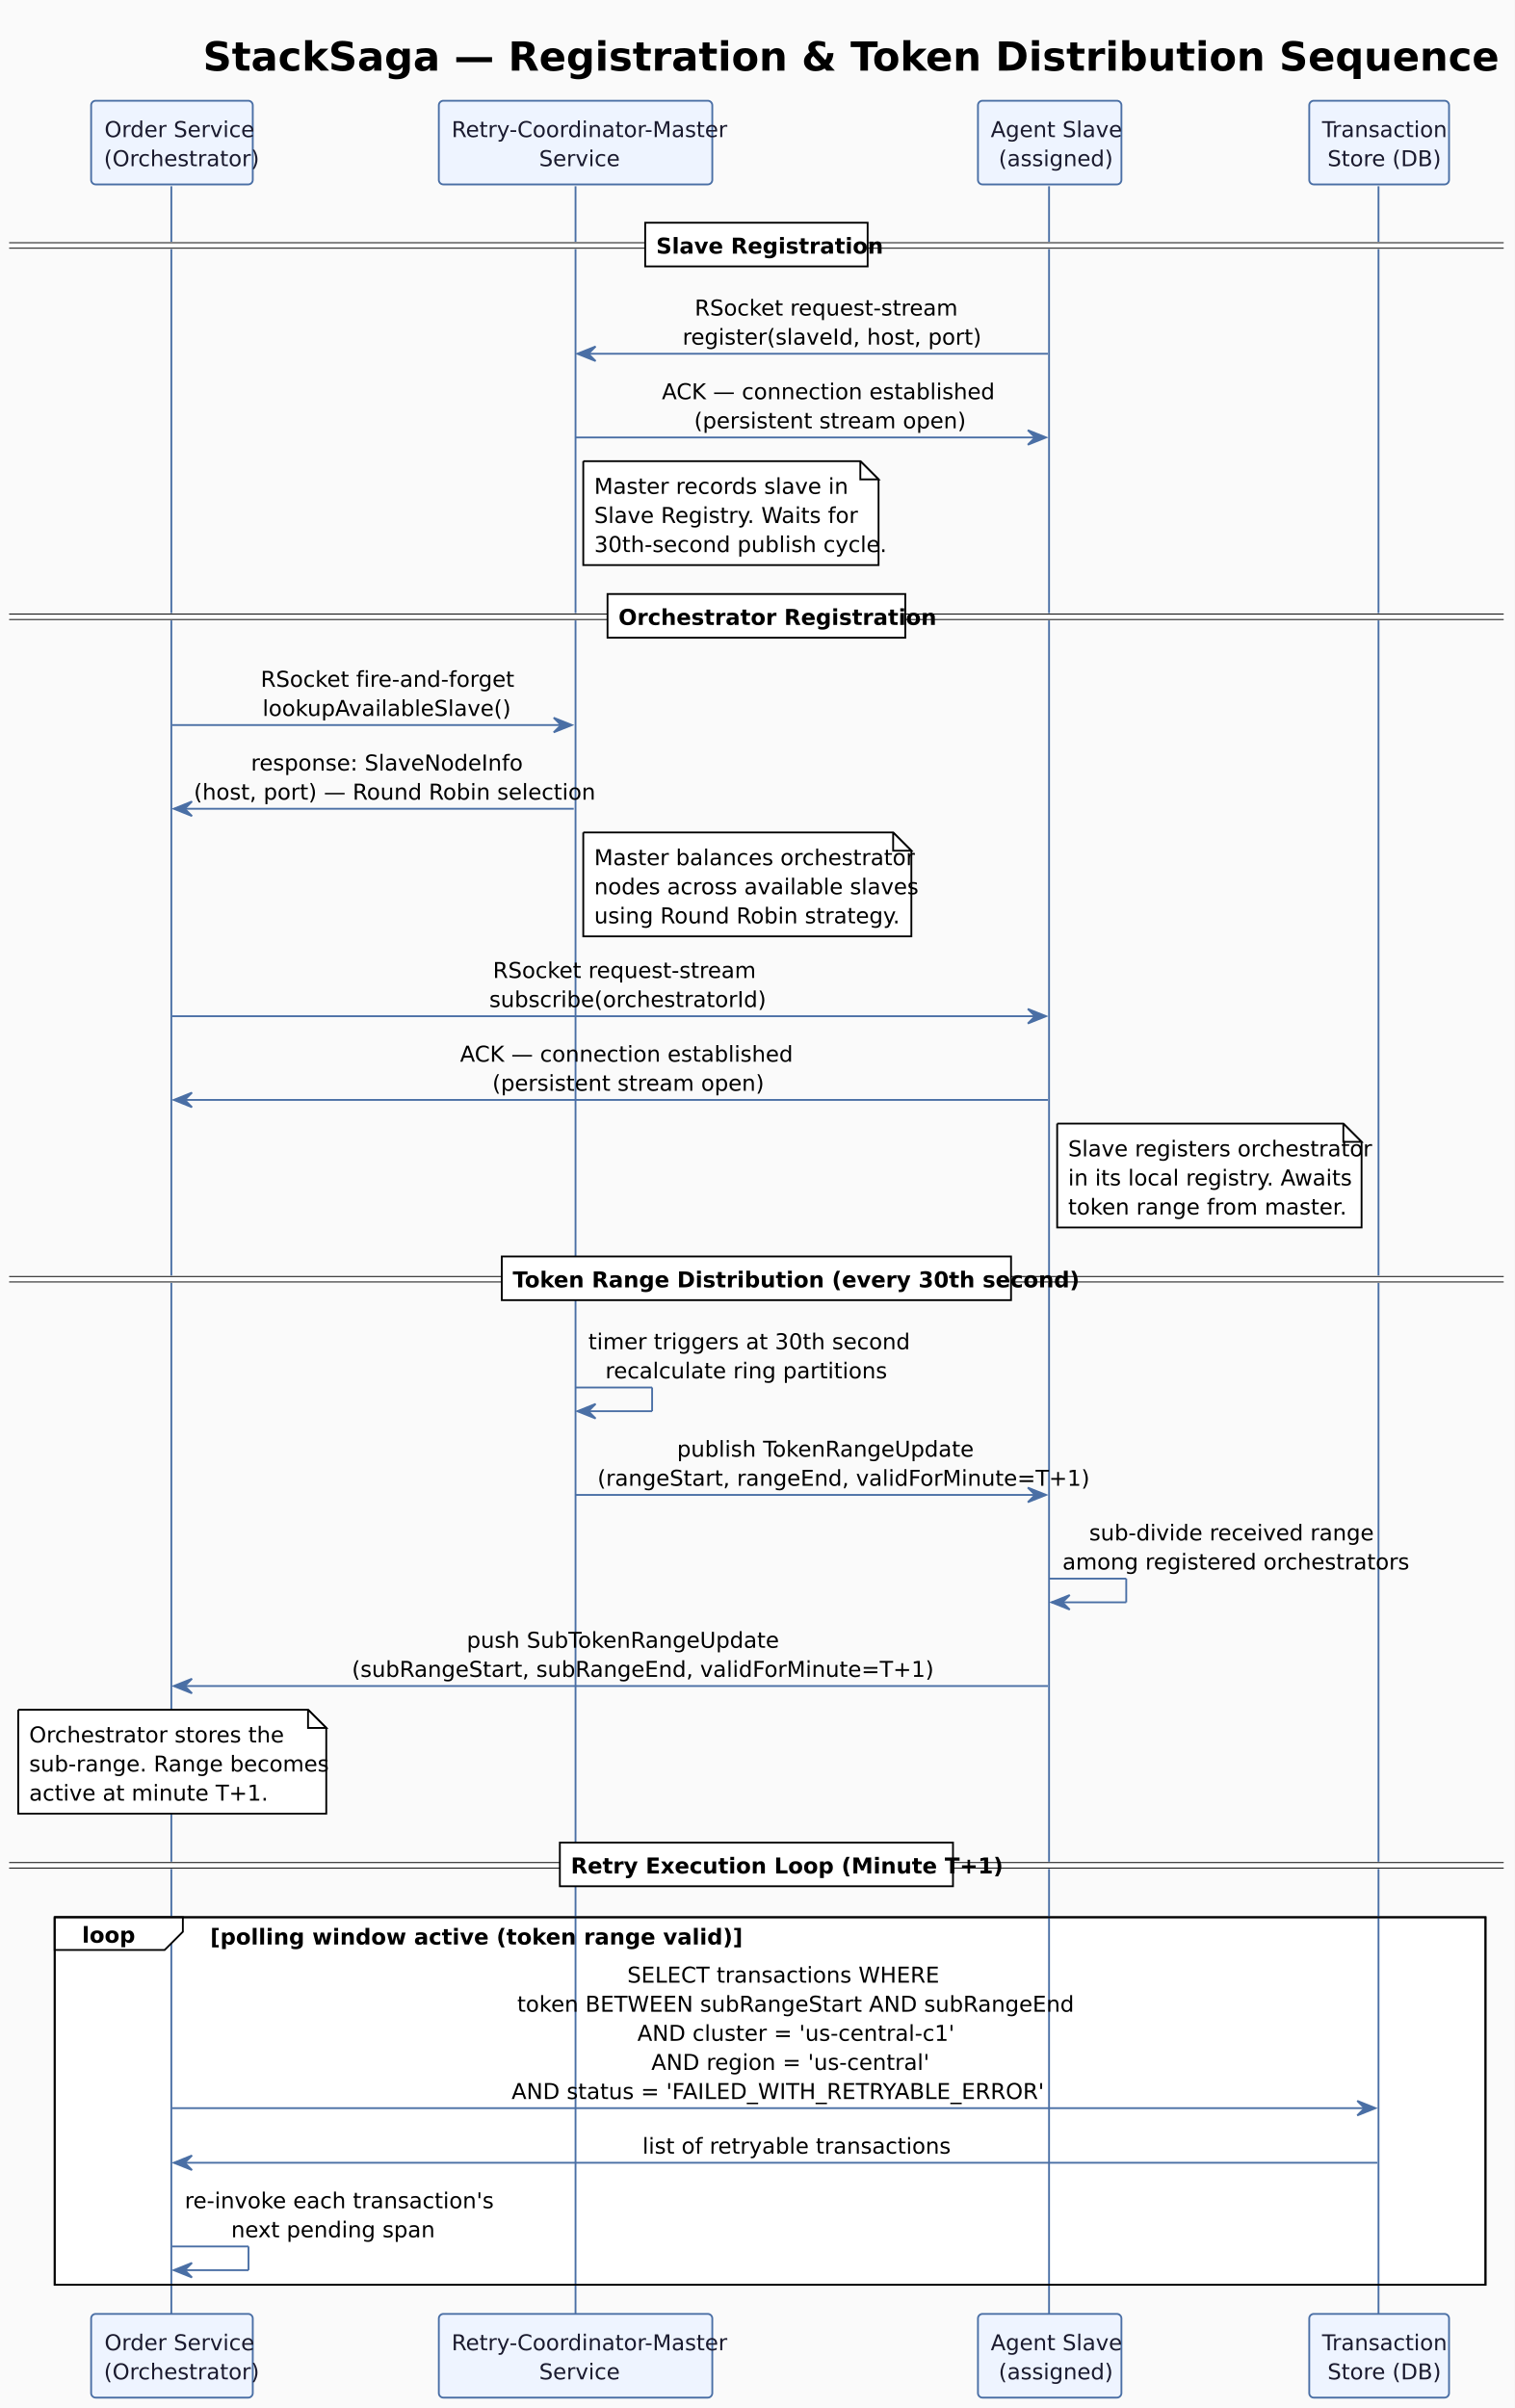
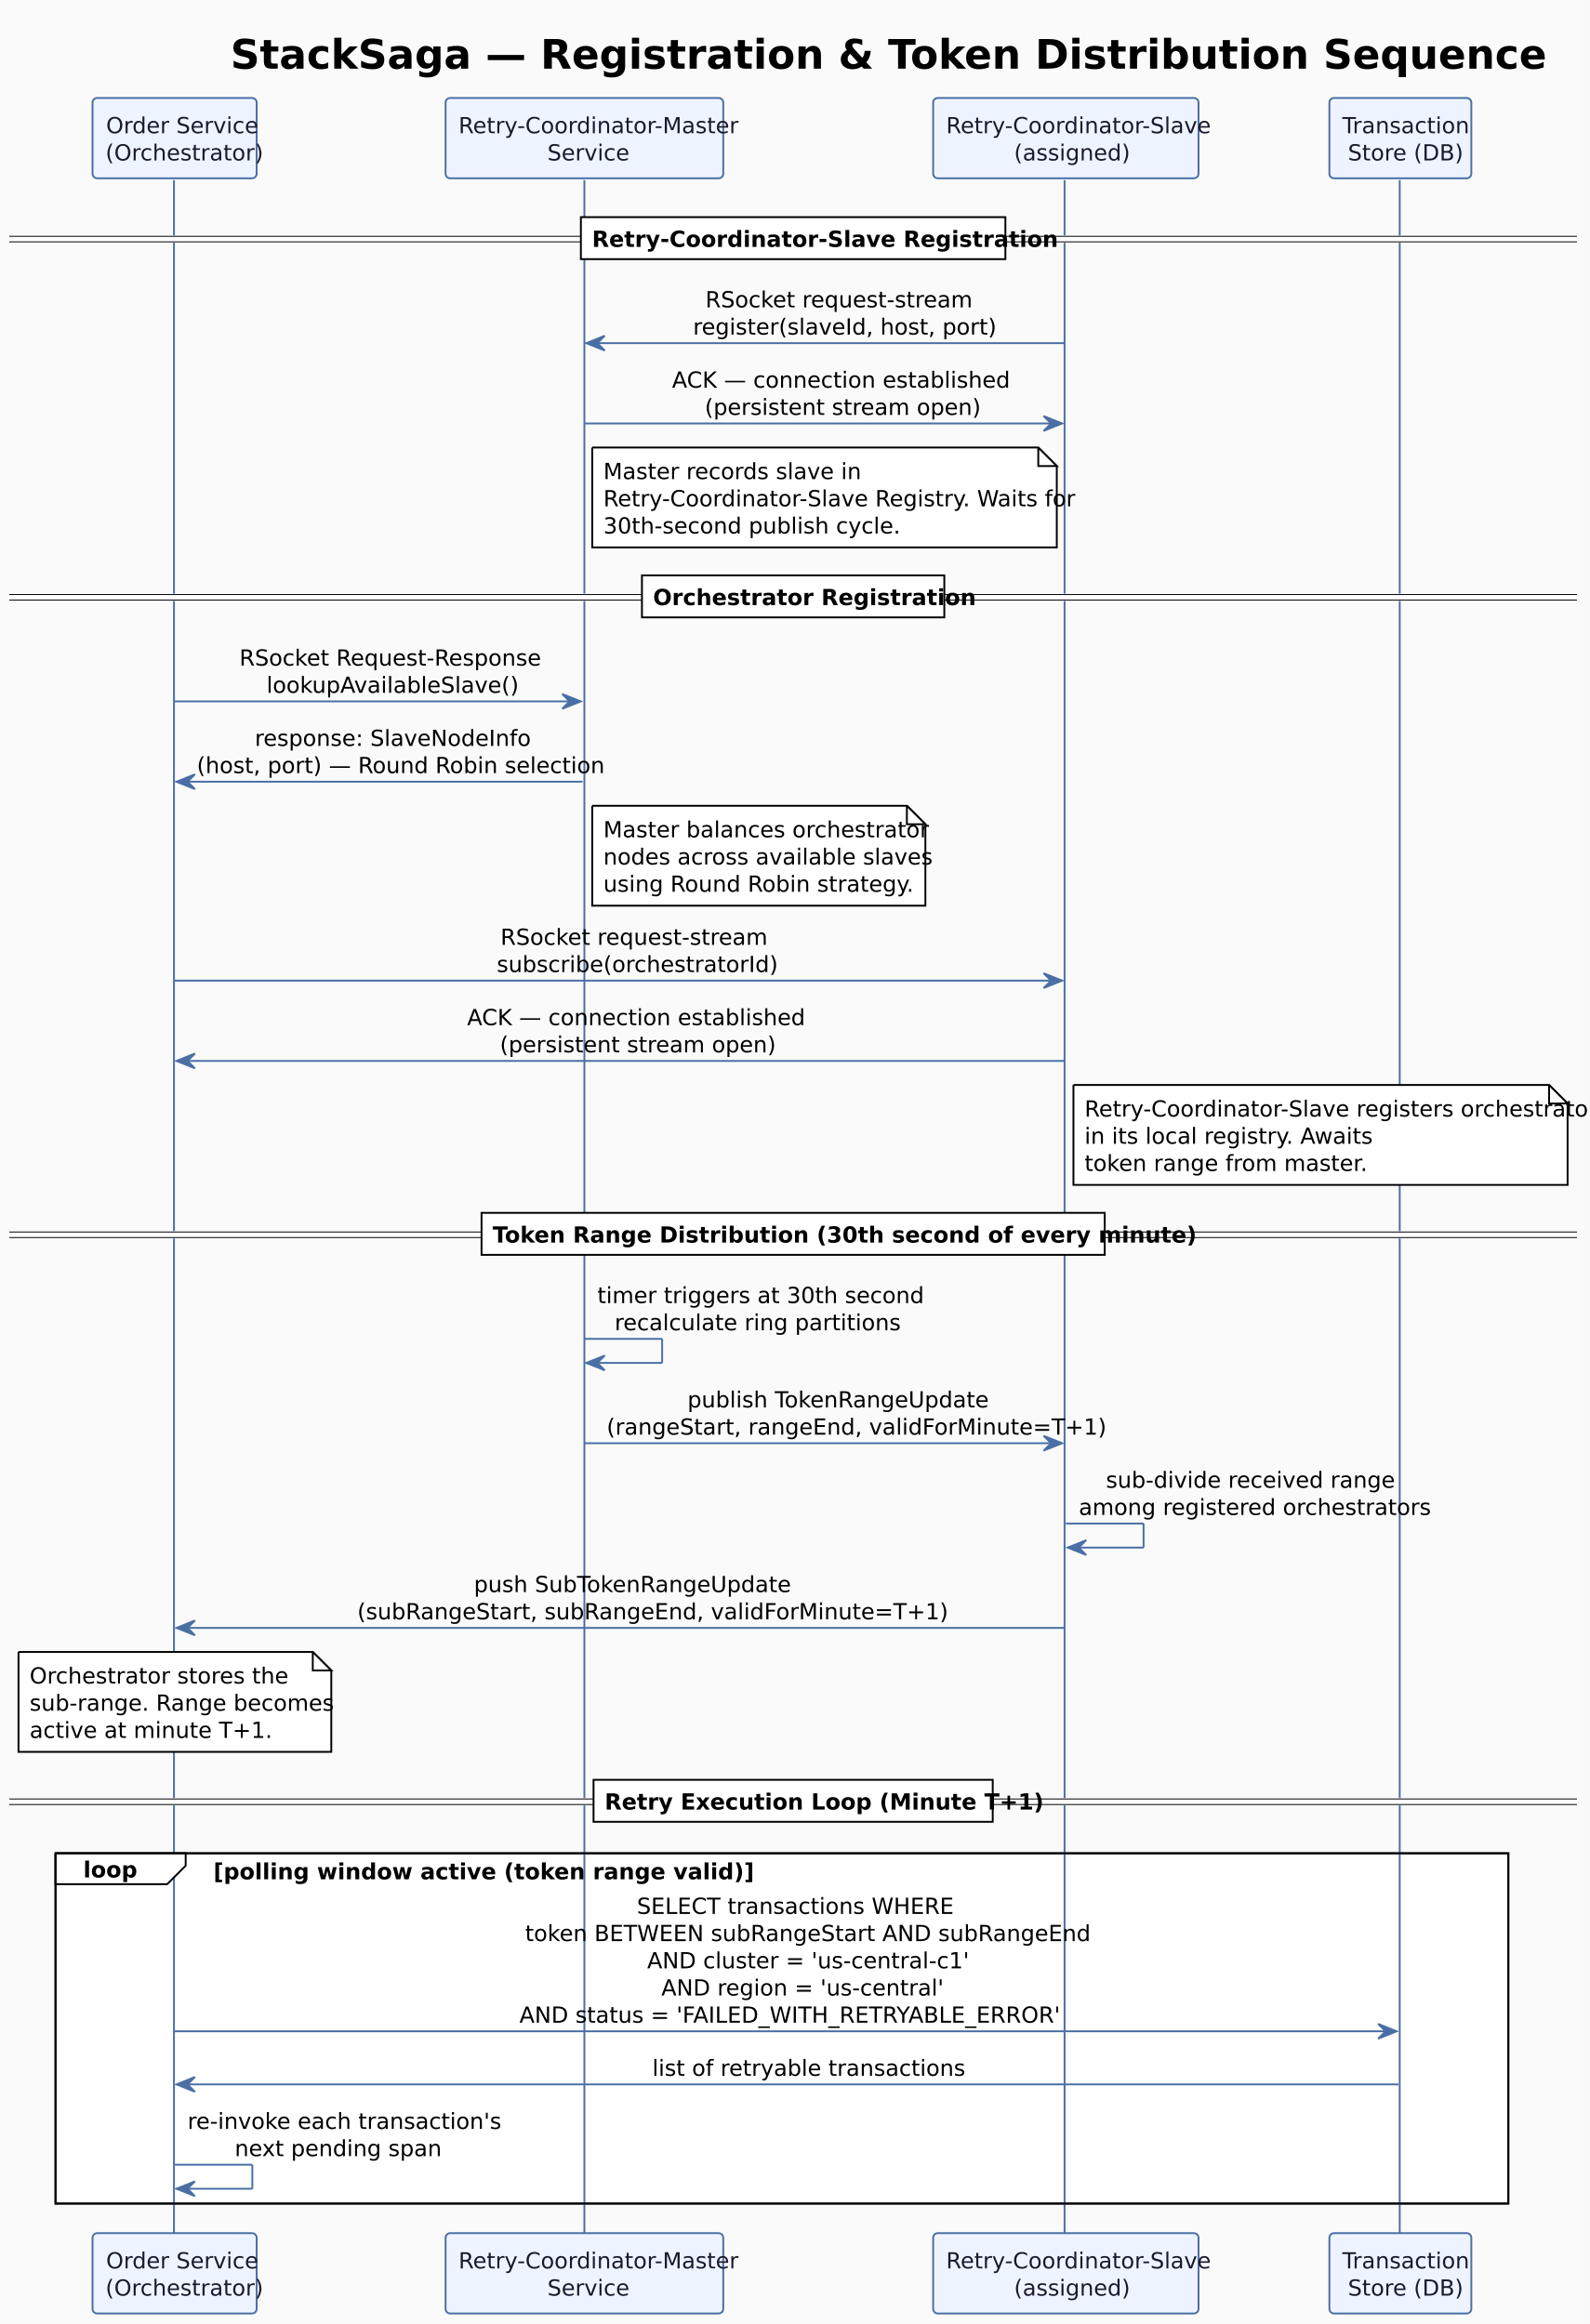
- <svg xmlns="http://www.w3.org/2000/svg" contentStyleType="text/css" data-diagram-type="SEQUENCE" height="1321px" preserveAspectRatio="none" style="width:831px;height:1321px;background:#FAFAFA;" version="1.1" viewBox="0 0 831 1321" width="831px" zoomAndPan="magnify">
+ <svg xmlns="http://www.w3.org/2000/svg" contentStyleType="text/css" data-diagram-type="SEQUENCE" height="1256px" preserveAspectRatio="none" style="width:859px;height:1256px;background:#FAFAFA;" version="1.1" viewBox="0 0 859 1256" width="859px" zoomAndPan="magnify">
  <defs />
  <g>
-     <rect fill="#FAFAFA" height="1321" style="stroke:none;stroke-width:1;" width="831" x="0" y="0" />
-     <text fill="#000000" font-family="DejaVu Sans" font-size="22" font-weight="bold" lengthAdjust="spacing" textLength="606.343" x="111.321" y="38.74">StackSaga — Registration &amp; Token Distribution Sequence</text>
-     <rect fill="#FFFFFF" height="201.609" style="stroke:#000000;stroke-width:1;" width="784.985" x="30" y="1051.777" />
+     <rect fill="#FAFAFA" height="1256" style="stroke:none;stroke-width:1;" width="859" x="0" y="0" />
+     <text fill="#000000" font-family="DejaVu Sans" font-size="22" font-weight="bold" lengthAdjust="spacing" textLength="607.03" x="124.529" y="37.118">StackSaga — Registration &amp; Token Distribution Sequence</text>
+     <rect fill="#FFFFFF" height="189.31" style="stroke:#000000;stroke-width:1;" width="784.985" x="30" y="1001.597" />
    <g>
-       <rect fill="#000000" fill-opacity="0" height="1168.203" width="8" x="90.339" y="102.184" />
-       <line style="stroke:#4A6FA5;stroke-width:1;" x1="94" x2="94" y1="102.184" y2="1270.387" />
+       <rect fill="#000000" fill-opacity="0" height="1110.553" width="8" x="90.339" y="97.355" />
+       <line style="stroke:#4A6FA5;stroke-width:1;" x1="94" x2="94" y1="97.355" y2="1207.907" />
    </g>
    <g>
-       <rect fill="#000000" fill-opacity="0" height="1168.203" width="8" x="311.771" y="102.184" />
-       <line style="stroke:#4A6FA5;stroke-width:1;" x1="315.752" x2="315.752" y1="102.184" y2="1270.387" />
+       <rect fill="#000000" fill-opacity="0" height="1110.553" width="8" x="311.771" y="97.355" />
+       <line style="stroke:#4A6FA5;stroke-width:1;" x1="315.752" x2="315.752" y1="97.355" y2="1207.907" />
    </g>
    <g>
-       <rect fill="#000000" fill-opacity="0" height="1168.203" width="8" x="571.892" y="102.184" />
-       <line style="stroke:#4A6FA5;stroke-width:1;" x1="575.536" x2="575.536" y1="102.184" y2="1270.387" />
+       <rect fill="#000000" fill-opacity="0" height="1110.553" width="8" x="571.892" y="97.355" />
+       <line style="stroke:#4A6FA5;stroke-width:1;" x1="575.201" x2="575.201" y1="97.355" y2="1207.907" />
    </g>
    <g>
-       <rect fill="#000000" fill-opacity="0" height="1168.203" width="8" x="752.638" y="102.184" />
-       <line style="stroke:#4A6FA5;stroke-width:1;" x1="756.29" x2="756.29" y1="102.184" y2="1270.387" />
+       <rect fill="#000000" fill-opacity="0" height="1110.553" width="8" x="752.638" y="97.355" />
+       <line style="stroke:#4A6FA5;stroke-width:1;" x1="756.29" x2="756.29" y1="97.355" y2="1207.907" />
    </g>
    <g class="participant participant-head" data-participant="orc">
-       <rect fill="#EEF4FF" height="45.922" rx="2.5" ry="2.5" style="stroke:#4A6FA5;stroke-width:1;" width="88.678" x="50" y="55.262" />
-       <text fill="#1A1A2E" font-family="DejaVu Sans" font-size="12" lengthAdjust="spacing" textLength="74.022" x="57.328" y="75.211">Order Service</text>
-       <text fill="#1A1A2E" font-family="DejaVu Sans" font-size="12" lengthAdjust="spacing" textLength="74.678" x="57" y="91.172">(Orchestrator)</text>
+       <rect fill="#EEF4FF" height="43.402" rx="2.5" ry="2.5" style="stroke:#4A6FA5;stroke-width:1;" width="88.678" x="50" y="52.952" />
+       <text fill="#1A1A2E" font-family="DejaVu Sans" font-size="12" lengthAdjust="spacing" textLength="74.022" x="57.328" y="72.017">Order Service</text>
+       <text fill="#1A1A2E" font-family="DejaVu Sans" font-size="12" lengthAdjust="spacing" textLength="74.678" x="57" y="86.718">(Orchestrator)</text>
    </g>
    <g class="participant participant-tail" data-participant="orc">
-       <rect fill="#EEF4FF" height="45.922" rx="2.5" ry="2.5" style="stroke:#4A6FA5;stroke-width:1;" width="88.678" x="50" y="1269.387" />
-       <text fill="#1A1A2E" font-family="DejaVu Sans" font-size="12" lengthAdjust="spacing" textLength="74.022" x="57.328" y="1289.336">Order Service</text>
-       <text fill="#1A1A2E" font-family="DejaVu Sans" font-size="12" lengthAdjust="spacing" textLength="74.678" x="57" y="1305.297">(Orchestrator)</text>
+       <rect fill="#EEF4FF" height="43.402" rx="2.5" ry="2.5" style="stroke:#4A6FA5;stroke-width:1;" width="88.678" x="50" y="1206.907" />
+       <text fill="#1A1A2E" font-family="DejaVu Sans" font-size="12" lengthAdjust="spacing" textLength="74.022" x="57.328" y="1225.972">Order Service</text>
+       <text fill="#1A1A2E" font-family="DejaVu Sans" font-size="12" lengthAdjust="spacing" textLength="74.678" x="57" y="1240.673">(Orchestrator)</text>
    </g>
    <g class="participant participant-head" data-participant="master">
-       <rect fill="#EEF4FF" height="45.922" rx="2.5" ry="2.5" style="stroke:#4A6FA5;stroke-width:1;" width="150.037" x="240.752" y="55.262" />
-       <text fill="#1A1A2E" font-family="DejaVu Sans" font-size="12" lengthAdjust="spacing" textLength="136.037" x="247.752" y="75.211">Retry-Coordinator-Master</text>
-       <text fill="#1A1A2E" font-family="DejaVu Sans" font-size="12" lengthAdjust="spacing" textLength="40.014" x="295.764" y="91.172">Service</text>
+       <rect fill="#EEF4FF" height="43.402" rx="2.5" ry="2.5" style="stroke:#4A6FA5;stroke-width:1;" width="150.037" x="240.752" y="52.952" />
+       <text fill="#1A1A2E" font-family="DejaVu Sans" font-size="12" lengthAdjust="spacing" textLength="136.037" x="247.752" y="72.017">Retry-Coordinator-Master</text>
+       <text fill="#1A1A2E" font-family="DejaVu Sans" font-size="12" lengthAdjust="spacing" textLength="40.014" x="295.764" y="86.718">Service</text>
    </g>
    <g class="participant participant-tail" data-participant="master">
-       <rect fill="#EEF4FF" height="45.922" rx="2.5" ry="2.5" style="stroke:#4A6FA5;stroke-width:1;" width="150.037" x="240.752" y="1269.387" />
-       <text fill="#1A1A2E" font-family="DejaVu Sans" font-size="12" lengthAdjust="spacing" textLength="136.037" x="247.752" y="1289.336">Retry-Coordinator-Master</text>
-       <text fill="#1A1A2E" font-family="DejaVu Sans" font-size="12" lengthAdjust="spacing" textLength="40.014" x="295.764" y="1305.297">Service</text>
+       <rect fill="#EEF4FF" height="43.402" rx="2.5" ry="2.5" style="stroke:#4A6FA5;stroke-width:1;" width="150.037" x="240.752" y="1206.907" />
+       <text fill="#1A1A2E" font-family="DejaVu Sans" font-size="12" lengthAdjust="spacing" textLength="136.037" x="247.752" y="1225.972">Retry-Coordinator-Master</text>
+       <text fill="#1A1A2E" font-family="DejaVu Sans" font-size="12" lengthAdjust="spacing" textLength="40.014" x="295.764" y="1240.673">Service</text>
    </g>
    <g class="participant participant-head" data-participant="slave">
-       <rect fill="#EEF4FF" height="45.922" rx="2.5" ry="2.5" style="stroke:#4A6FA5;stroke-width:1;" width="78.711" x="536.536" y="55.262" />
-       <text fill="#1A1A2E" font-family="DejaVu Sans" font-size="12" lengthAdjust="spacing" textLength="64.711" x="543.536" y="75.211">Agent Slave</text>
-       <text fill="#1A1A2E" font-family="DejaVu Sans" font-size="12" lengthAdjust="spacing" textLength="56.027" x="547.878" y="91.172">(assigned)</text>
+       <rect fill="#EEF4FF" height="43.402" rx="2.5" ry="2.5" style="stroke:#4A6FA5;stroke-width:1;" width="143.381" x="504.201" y="52.952" />
+       <text fill="#1A1A2E" font-family="DejaVu Sans" font-size="12" lengthAdjust="spacing" textLength="129.381" x="511.201" y="72.017">Retry-Coordinator-Slave</text>
+       <text fill="#1A1A2E" font-family="DejaVu Sans" font-size="12" lengthAdjust="spacing" textLength="56.027" x="547.878" y="86.718">(assigned)</text>
    </g>
    <g class="participant participant-tail" data-participant="slave">
-       <rect fill="#EEF4FF" height="45.922" rx="2.5" ry="2.5" style="stroke:#4A6FA5;stroke-width:1;" width="78.711" x="536.536" y="1269.387" />
-       <text fill="#1A1A2E" font-family="DejaVu Sans" font-size="12" lengthAdjust="spacing" textLength="64.711" x="543.536" y="1289.336">Agent Slave</text>
-       <text fill="#1A1A2E" font-family="DejaVu Sans" font-size="12" lengthAdjust="spacing" textLength="56.027" x="547.878" y="1305.297">(assigned)</text>
+       <rect fill="#EEF4FF" height="43.402" rx="2.5" ry="2.5" style="stroke:#4A6FA5;stroke-width:1;" width="143.381" x="504.201" y="1206.907" />
+       <text fill="#1A1A2E" font-family="DejaVu Sans" font-size="12" lengthAdjust="spacing" textLength="129.381" x="511.201" y="1225.972">Retry-Coordinator-Slave</text>
+       <text fill="#1A1A2E" font-family="DejaVu Sans" font-size="12" lengthAdjust="spacing" textLength="56.027" x="547.878" y="1240.673">(assigned)</text>
    </g>
    <g class="participant participant-head" data-participant="db">
-       <rect fill="#EEF4FF" height="45.922" rx="2.5" ry="2.5" style="stroke:#4A6FA5;stroke-width:1;" width="76.695" x="718.29" y="55.262" />
-       <text fill="#1A1A2E" font-family="DejaVu Sans" font-size="12" lengthAdjust="spacing" textLength="62.695" x="725.29" y="75.211">Transaction</text>
-       <text fill="#1A1A2E" font-family="DejaVu Sans" font-size="12" lengthAdjust="spacing" textLength="56.678" x="728.299" y="91.172">Store (DB)</text>
+       <rect fill="#EEF4FF" height="43.402" rx="2.5" ry="2.5" style="stroke:#4A6FA5;stroke-width:1;" width="76.695" x="718.29" y="52.952" />
+       <text fill="#1A1A2E" font-family="DejaVu Sans" font-size="12" lengthAdjust="spacing" textLength="62.695" x="725.29" y="72.017">Transaction</text>
+       <text fill="#1A1A2E" font-family="DejaVu Sans" font-size="12" lengthAdjust="spacing" textLength="56.678" x="728.299" y="86.718">Store (DB)</text>
    </g>
    <g class="participant participant-tail" data-participant="db">
-       <rect fill="#EEF4FF" height="45.922" rx="2.5" ry="2.5" style="stroke:#4A6FA5;stroke-width:1;" width="76.695" x="718.29" y="1269.387" />
-       <text fill="#1A1A2E" font-family="DejaVu Sans" font-size="12" lengthAdjust="spacing" textLength="62.695" x="725.29" y="1289.336">Transaction</text>
-       <text fill="#1A1A2E" font-family="DejaVu Sans" font-size="12" lengthAdjust="spacing" textLength="56.678" x="728.299" y="1305.297">Store (DB)</text>
+       <rect fill="#EEF4FF" height="43.402" rx="2.5" ry="2.5" style="stroke:#4A6FA5;stroke-width:1;" width="76.695" x="718.29" y="1206.907" />
+       <text fill="#1A1A2E" font-family="DejaVu Sans" font-size="12" lengthAdjust="spacing" textLength="62.695" x="725.29" y="1225.972">Transaction</text>
+       <text fill="#1A1A2E" font-family="DejaVu Sans" font-size="12" lengthAdjust="spacing" textLength="56.678" x="728.299" y="1240.673">Store (DB)</text>
    </g>
-     <rect fill="#FFFFFF" height="3" style="stroke:#FFFFFF;stroke-width:1;" width="819.985" x="5" y="133.164" />
-     <line style="stroke:#000000;stroke-width:0.5;" x1="5" x2="824.985" y1="133.164" y2="133.164" />
-     <line style="stroke:#000000;stroke-width:0.5;" x1="5" x2="824.985" y1="136.164" y2="136.164" />
-     <rect fill="#FFFFFF" height="23.961" style="stroke:#000000;stroke-width:1;" width="122.035" x="353.975" y="122.184" />
-     <text fill="#000000" font-family="DejaVu Sans" font-size="12" font-weight="bold" lengthAdjust="spacing" textLength="104.701" x="359.975" y="139.133">Slave Registration</text>
+     <rect fill="#FFFFFF" height="3" style="stroke:#FFFFFF;stroke-width:1;" width="847.088" x="5" y="127.705" />
+     <line style="stroke:#000000;stroke-width:0.5;" x1="5" x2="852.088" y1="127.705" y2="127.705" />
+     <line style="stroke:#000000;stroke-width:0.5;" x1="5" x2="852.088" y1="130.705" y2="130.705" />
+     <rect fill="#FFFFFF" height="22.701" style="stroke:#000000;stroke-width:1;" width="229.367" x="313.86" y="117.355" />
+     <text fill="#000000" font-family="DejaVu Sans" font-size="12" font-weight="bold" lengthAdjust="spacing" textLength="212.033" x="319.86" y="133.419">Retry-Coordinator-Slave Registration</text>
    <g class="message" data-participant-1="slave" data-participant-2="master">
-       <polygon fill="#4A6FA5" points="326.771,190.066,316.771,194.066,326.771,198.066,322.771,194.066" style="stroke:#4A6FA5;stroke-width:1;" />
-       <line style="stroke:#4A6FA5;stroke-width:1;" x1="320.771" x2="574.892" y1="194.066" y2="194.066" />
-       <text fill="#000000" font-family="DejaVu Sans" font-size="12" lengthAdjust="spacing" textLength="129.381" x="381.141" y="173.094">RSocket request-stream</text>
-       <text fill="#000000" font-family="DejaVu Sans" font-size="12" lengthAdjust="spacing" textLength="142.723" x="374.47" y="189.055">register(slaveId, host, port)</text>
+       <polygon fill="#4A6FA5" points="326.771,181.458,316.771,185.458,326.771,189.458,322.771,185.458" style="stroke:#4A6FA5;stroke-width:1;" />
+       <line style="stroke:#4A6FA5;stroke-width:1;" x1="320.771" x2="574.892" y1="185.458" y2="185.458" />
+       <text fill="#000000" font-family="DejaVu Sans" font-size="12" lengthAdjust="spacing" textLength="129.381" x="381.141" y="166.12">RSocket request-stream</text>
+       <text fill="#000000" font-family="DejaVu Sans" font-size="12" lengthAdjust="spacing" textLength="142.723" x="374.47" y="180.821">register(slaveId, host, port)</text>
    </g>
    <g class="message" data-participant-1="master" data-participant-2="slave">
-       <polygon fill="#4A6FA5" points="563.892,235.988,573.892,239.988,563.892,243.988,567.892,239.988" style="stroke:#4A6FA5;stroke-width:1;" />
-       <line style="stroke:#4A6FA5;stroke-width:1;" x1="315.771" x2="569.892" y1="239.988" y2="239.988" />
-       <text fill="#000000" font-family="DejaVu Sans" font-size="12" lengthAdjust="spacing" textLength="165.428" x="363.117" y="219.016">ACK — connection established</text>
-       <text fill="#000000" font-family="DejaVu Sans" font-size="12" lengthAdjust="spacing" textLength="130.055" x="380.804" y="234.977">(persistent stream open)</text>
+       <polygon fill="#4A6FA5" points="563.892,224.86,573.892,228.86,563.892,232.86,567.892,228.86" style="stroke:#4A6FA5;stroke-width:1;" />
+       <line style="stroke:#4A6FA5;stroke-width:1;" x1="315.771" x2="569.892" y1="228.86" y2="228.86" />
+       <text fill="#000000" font-family="DejaVu Sans" font-size="12" lengthAdjust="spacing" textLength="165.428" x="363.117" y="209.523">ACK — connection established</text>
+       <text fill="#000000" font-family="DejaVu Sans" font-size="12" lengthAdjust="spacing" textLength="130.055" x="380.804" y="224.224">(persistent stream open)</text>
    </g>
-     <path d="M320,252.988 L320,309.988 L482,309.988 L482,262.988 L472,252.988 L320,252.988" fill="#FFFFFF" style="stroke:#000000;stroke-width:1;" />
-     <path d="M472,252.988 L472,262.988 L482,262.988 L472,252.988" fill="#FFFFFF" style="stroke:#000000;stroke-width:1;" />
-     <text fill="#000000" font-family="DejaVu Sans" font-size="12" lengthAdjust="spacing" textLength="124.043" x="326" y="270.938">Master records slave in</text>
-     <text fill="#000000" font-family="DejaVu Sans" font-size="12" lengthAdjust="spacing" textLength="131.367" x="326" y="286.898">Slave Registry. Waits for</text>
-     <text fill="#000000" font-family="DejaVu Sans" font-size="12" lengthAdjust="spacing" textLength="141.416" x="326" y="302.859">30th-second publish cycle.</text>
-     <rect fill="#FFFFFF" height="3" style="stroke:#FFFFFF;stroke-width:1;" width="819.985" x="5" y="336.852" />
-     <line style="stroke:#000000;stroke-width:0.5;" x1="5" x2="824.985" y1="336.852" y2="336.852" />
-     <line style="stroke:#000000;stroke-width:0.5;" x1="5" x2="824.985" y1="339.852" y2="339.852" />
-     <rect fill="#FFFFFF" height="23.961" style="stroke:#000000;stroke-width:1;" width="163.367" x="333.309" y="325.871" />
-     <text fill="#000000" font-family="DejaVu Sans" font-size="12" font-weight="bold" lengthAdjust="spacing" textLength="146.033" x="339.309" y="342.82">Orchestrator Registration</text>
+     <path d="M320,241.86 L320,295.86 L571,295.86 L571,251.86 L561,241.86 L320,241.86" fill="#FFFFFF" style="stroke:#000000;stroke-width:1;" />
+     <path d="M561,241.86 L561,251.86 L571,251.86 L561,241.86" fill="#FFFFFF" style="stroke:#000000;stroke-width:1;" />
+     <text fill="#000000" font-family="DejaVu Sans" font-size="12" lengthAdjust="spacing" textLength="124.043" x="326" y="258.925">Master records slave in</text>
+     <text fill="#000000" font-family="DejaVu Sans" font-size="12" lengthAdjust="spacing" textLength="230.731" x="326" y="273.626">Retry-Coordinator-Slave Registry. Waits for</text>
+     <text fill="#000000" font-family="DejaVu Sans" font-size="12" lengthAdjust="spacing" textLength="141.416" x="326" y="288.327">30th-second publish cycle.</text>
+     <rect fill="#FFFFFF" height="3" style="stroke:#FFFFFF;stroke-width:1;" width="847.088" x="5" y="321.315" />
+     <line style="stroke:#000000;stroke-width:0.5;" x1="5" x2="852.088" y1="321.315" y2="321.315" />
+     <line style="stroke:#000000;stroke-width:0.5;" x1="5" x2="852.088" y1="324.315" y2="324.315" />
+     <rect fill="#FFFFFF" height="22.701" style="stroke:#000000;stroke-width:1;" width="163.367" x="346.86" y="310.964" />
+     <text fill="#000000" font-family="DejaVu Sans" font-size="12" font-weight="bold" lengthAdjust="spacing" textLength="146.033" x="352.86" y="327.028">Orchestrator Registration</text>
    <g class="message" data-participant-1="orc" data-participant-2="master">
-       <polygon fill="#4A6FA5" points="303.771,393.754,313.771,397.754,303.771,401.754,307.771,397.754" style="stroke:#4A6FA5;stroke-width:1;" />
-       <line style="stroke:#4A6FA5;stroke-width:1;" x1="94.339" x2="309.771" y1="397.754" y2="397.754" />
-       <text fill="#000000" font-family="DejaVu Sans" font-size="12" lengthAdjust="spacing" textLength="124.055" x="143.027" y="376.781">RSocket fire-and-forget</text>
-       <text fill="#000000" font-family="DejaVu Sans" font-size="12" lengthAdjust="spacing" textLength="122.068" x="144.02" y="392.742">lookupAvailableSlave()</text>
+       <polygon fill="#4A6FA5" points="303.771,375.067,313.771,379.067,303.771,383.067,307.771,379.067" style="stroke:#4A6FA5;stroke-width:1;" />
+       <line style="stroke:#4A6FA5;stroke-width:1;" x1="94.339" x2="309.771" y1="379.067" y2="379.067" />
+       <text fill="#000000" font-family="DejaVu Sans" font-size="12" lengthAdjust="spacing" textLength="151.412" x="129.349" y="359.729">RSocket Request-Response</text>
+       <text fill="#000000" font-family="DejaVu Sans" font-size="12" lengthAdjust="spacing" textLength="122.068" x="144.02" y="374.431">lookupAvailableSlave()</text>
    </g>
    <g class="message" data-participant-1="master" data-participant-2="orc">
-       <polygon fill="#4A6FA5" points="105.339,439.676,95.339,443.676,105.339,447.676,101.339,443.676" style="stroke:#4A6FA5;stroke-width:1;" />
-       <line style="stroke:#4A6FA5;stroke-width:1;" x1="99.339" x2="314.771" y1="443.676" y2="443.676" />
-       <text fill="#000000" font-family="DejaVu Sans" font-size="12" lengthAdjust="spacing" textLength="134.754" x="137.678" y="422.703">response: SlaveNodeInfo</text>
-       <text fill="#000000" font-family="DejaVu Sans" font-size="12" lengthAdjust="spacing" textLength="197.432" x="106.339" y="438.664">(host, port) — Round Robin selection</text>
+       <polygon fill="#4A6FA5" points="105.339,418.47,95.339,422.47,105.339,426.47,101.339,422.47" style="stroke:#4A6FA5;stroke-width:1;" />
+       <line style="stroke:#4A6FA5;stroke-width:1;" x1="99.339" x2="314.771" y1="422.47" y2="422.47" />
+       <text fill="#000000" font-family="DejaVu Sans" font-size="12" lengthAdjust="spacing" textLength="134.754" x="137.678" y="403.132">response: SlaveNodeInfo</text>
+       <text fill="#000000" font-family="DejaVu Sans" font-size="12" lengthAdjust="spacing" textLength="197.432" x="106.339" y="417.833">(host, port) — Round Robin selection</text>
    </g>
-     <path d="M320,456.676 L320,513.676 L500,513.676 L500,466.676 L490,456.676 L320,456.676" fill="#FFFFFF" style="stroke:#000000;stroke-width:1;" />
-     <path d="M490,456.676 L490,466.676 L500,466.676 L490,456.676" fill="#FFFFFF" style="stroke:#000000;stroke-width:1;" />
-     <text fill="#000000" font-family="DejaVu Sans" font-size="12" lengthAdjust="spacing" textLength="155.402" x="326" y="474.625">Master balances orchestrator</text>
-     <text fill="#000000" font-family="DejaVu Sans" font-size="12" lengthAdjust="spacing" textLength="159.422" x="326" y="490.586">nodes across available slaves</text>
-     <text fill="#000000" font-family="DejaVu Sans" font-size="12" lengthAdjust="spacing" textLength="151.424" x="326" y="506.547">using Round Robin strategy.</text>
+     <path d="M320,435.47 L320,489.47 L500,489.47 L500,445.47 L490,435.47 L320,435.47" fill="#FFFFFF" style="stroke:#000000;stroke-width:1;" />
+     <path d="M490,435.47 L490,445.47 L500,445.47 L490,435.47" fill="#FFFFFF" style="stroke:#000000;stroke-width:1;" />
+     <text fill="#000000" font-family="DejaVu Sans" font-size="12" lengthAdjust="spacing" textLength="155.402" x="326" y="452.534">Master balances orchestrator</text>
+     <text fill="#000000" font-family="DejaVu Sans" font-size="12" lengthAdjust="spacing" textLength="159.422" x="326" y="467.235">nodes across available slaves</text>
+     <text fill="#000000" font-family="DejaVu Sans" font-size="12" lengthAdjust="spacing" textLength="151.424" x="326" y="481.937">using Round Robin strategy.</text>
    <g class="message" data-participant-1="orc" data-participant-2="slave">
-       <polygon fill="#4A6FA5" points="563.892,553.481,573.892,557.481,563.892,561.481,567.892,557.481" style="stroke:#4A6FA5;stroke-width:1;" />
-       <line style="stroke:#4A6FA5;stroke-width:1;" x1="94.339" x2="569.892" y1="557.481" y2="557.481" />
-       <text fill="#000000" font-family="DejaVu Sans" font-size="12" lengthAdjust="spacing" textLength="129.381" x="270.425" y="536.508">RSocket request-stream</text>
-       <text fill="#000000" font-family="DejaVu Sans" font-size="12" lengthAdjust="spacing" textLength="133.383" x="268.424" y="552.469">subscribe(orchestratorId)</text>
+       <polygon fill="#4A6FA5" points="563.892,525.976,573.892,529.976,563.892,533.976,567.892,529.976" style="stroke:#4A6FA5;stroke-width:1;" />
+       <line style="stroke:#4A6FA5;stroke-width:1;" x1="94.339" x2="569.892" y1="529.976" y2="529.976" />
+       <text fill="#000000" font-family="DejaVu Sans" font-size="12" lengthAdjust="spacing" textLength="129.381" x="270.425" y="510.638">RSocket request-stream</text>
+       <text fill="#000000" font-family="DejaVu Sans" font-size="12" lengthAdjust="spacing" textLength="133.383" x="268.424" y="525.339">subscribe(orchestratorId)</text>
    </g>
    <g class="message" data-participant-1="slave" data-participant-2="orc">
-       <polygon fill="#4A6FA5" points="105.339,599.402,95.339,603.402,105.339,607.402,101.339,603.402" style="stroke:#4A6FA5;stroke-width:1;" />
-       <line style="stroke:#4A6FA5;stroke-width:1;" x1="99.339" x2="574.892" y1="603.402" y2="603.402" />
-       <text fill="#000000" font-family="DejaVu Sans" font-size="12" lengthAdjust="spacing" textLength="165.428" x="252.401" y="582.43">ACK — connection established</text>
-       <text fill="#000000" font-family="DejaVu Sans" font-size="12" lengthAdjust="spacing" textLength="130.055" x="270.088" y="598.391">(persistent stream open)</text>
+       <polygon fill="#4A6FA5" points="105.339,569.378,95.339,573.378,105.339,577.378,101.339,573.378" style="stroke:#4A6FA5;stroke-width:1;" />
+       <line style="stroke:#4A6FA5;stroke-width:1;" x1="99.339" x2="574.892" y1="573.378" y2="573.378" />
+       <text fill="#000000" font-family="DejaVu Sans" font-size="12" lengthAdjust="spacing" textLength="165.428" x="252.401" y="554.04">ACK — connection established</text>
+       <text fill="#000000" font-family="DejaVu Sans" font-size="12" lengthAdjust="spacing" textLength="130.055" x="270.088" y="568.741">(persistent stream open)</text>
    </g>
-     <path d="M580,616.402 L580,673.402 L747,673.402 L747,626.402 L737,616.402 L580,616.402" fill="#FFFFFF" style="stroke:#000000;stroke-width:1;" />
-     <path d="M737,616.402 L737,626.402 L747,626.402 L737,616.402" fill="#FFFFFF" style="stroke:#000000;stroke-width:1;" />
-     <text fill="#000000" font-family="DejaVu Sans" font-size="12" lengthAdjust="spacing" textLength="146.725" x="586" y="634.352">Slave registers orchestrator</text>
-     <text fill="#000000" font-family="DejaVu Sans" font-size="12" lengthAdjust="spacing" textLength="137.373" x="586" y="650.312">in its local registry. Awaits</text>
-     <text fill="#000000" font-family="DejaVu Sans" font-size="12" lengthAdjust="spacing" textLength="134.057" x="586" y="666.273">token range from master.</text>
-     <rect fill="#FFFFFF" height="3" style="stroke:#FFFFFF;stroke-width:1;" width="819.985" x="5" y="700.266" />
-     <line style="stroke:#000000;stroke-width:0.5;" x1="5" x2="824.985" y1="700.266" y2="700.266" />
-     <line style="stroke:#000000;stroke-width:0.5;" x1="5" x2="824.985" y1="703.266" y2="703.266" />
-     <rect fill="#FFFFFF" height="23.961" style="stroke:#000000;stroke-width:1;" width="279.383" x="275.301" y="689.285" />
-     <text fill="#000000" font-family="DejaVu Sans" font-size="12" font-weight="bold" lengthAdjust="spacing" textLength="262.049" x="281.301" y="706.234">Token Range Distribution (every 30th second)</text>
+     <path d="M580,586.378 L580,640.378 L847,640.378 L847,596.378 L837,586.378 L580,586.378" fill="#FFFFFF" style="stroke:#000000;stroke-width:1;" />
+     <path d="M837,586.378 L837,596.378 L847,596.378 L837,586.378" fill="#FFFFFF" style="stroke:#000000;stroke-width:1;" />
+     <text fill="#000000" font-family="DejaVu Sans" font-size="12" lengthAdjust="spacing" textLength="246.088" x="586" y="603.442">Retry-Coordinator-Slave registers orchestrator</text>
+     <text fill="#000000" font-family="DejaVu Sans" font-size="12" lengthAdjust="spacing" textLength="137.373" x="586" y="618.144">in its local registry. Awaits</text>
+     <text fill="#000000" font-family="DejaVu Sans" font-size="12" lengthAdjust="spacing" textLength="134.057" x="586" y="632.845">token range from master.</text>
+     <rect fill="#FFFFFF" height="3" style="stroke:#FFFFFF;stroke-width:1;" width="847.088" x="5" y="665.832" />
+     <line style="stroke:#000000;stroke-width:0.5;" x1="5" x2="852.088" y1="665.832" y2="665.832" />
+     <line style="stroke:#000000;stroke-width:0.5;" x1="5" x2="852.088" y1="668.832" y2="668.832" />
+     <rect fill="#FFFFFF" height="22.701" style="stroke:#000000;stroke-width:1;" width="336.711" x="260.188" y="655.481" />
+     <text fill="#000000" font-family="DejaVu Sans" font-size="12" font-weight="bold" lengthAdjust="spacing" textLength="319.377" x="266.188" y="671.546">Token Range Distribution (30th second of every minute)</text>
    <g class="message" data-participant-1="master" data-participant-2="master">
-       <line style="stroke:#4A6FA5;stroke-width:1;" x1="315.771" x2="357.771" y1="761.168" y2="761.168" />
-       <line style="stroke:#4A6FA5;stroke-width:1;" x1="357.771" x2="357.771" y1="761.168" y2="774.168" />
-       <line style="stroke:#4A6FA5;stroke-width:1;" x1="316.771" x2="357.771" y1="774.168" y2="774.168" />
-       <polygon fill="#4A6FA5" points="326.771,770.168,316.771,774.168,326.771,778.168,322.771,774.168" style="stroke:#4A6FA5;stroke-width:1;" />
-       <text fill="#000000" font-family="DejaVu Sans" font-size="12" lengthAdjust="spacing" textLength="152.074" x="322.771" y="740.195">timer triggers at 30th second</text>
-       <text fill="#000000" font-family="DejaVu Sans" font-size="12" lengthAdjust="spacing" textLength="133.4" x="332.107" y="756.156">recalculate ring partitions</text>
+       <line style="stroke:#4A6FA5;stroke-width:1;" x1="315.771" x2="357.771" y1="723.585" y2="723.585" />
+       <line style="stroke:#4A6FA5;stroke-width:1;" x1="357.771" x2="357.771" y1="723.585" y2="736.585" />
+       <line style="stroke:#4A6FA5;stroke-width:1;" x1="316.771" x2="357.771" y1="736.585" y2="736.585" />
+       <polygon fill="#4A6FA5" points="326.771,732.585,316.771,736.585,326.771,740.585,322.771,736.585" style="stroke:#4A6FA5;stroke-width:1;" />
+       <text fill="#000000" font-family="DejaVu Sans" font-size="12" lengthAdjust="spacing" textLength="152.074" x="322.771" y="704.247">timer triggers at 30th second</text>
+       <text fill="#000000" font-family="DejaVu Sans" font-size="12" lengthAdjust="spacing" textLength="133.4" x="332.107" y="718.948">recalculate ring partitions</text>
    </g>
    <g class="message" data-participant-1="master" data-participant-2="slave">
-       <polygon fill="#4A6FA5" points="563.892,816.09,573.892,820.09,563.892,824.09,567.892,820.09" style="stroke:#4A6FA5;stroke-width:1;" />
-       <line style="stroke:#4A6FA5;stroke-width:1;" x1="315.771" x2="569.892" y1="820.09" y2="820.09" />
-       <text fill="#000000" font-family="DejaVu Sans" font-size="12" lengthAdjust="spacing" textLength="148.769" x="371.446" y="799.117">publish TokenRangeUpdate</text>
-       <text fill="#000000" font-family="DejaVu Sans" font-size="12" lengthAdjust="spacing" textLength="236.121" x="327.771" y="815.078">(rangeStart, rangeEnd, validForMinute=T+1)</text>
+       <polygon fill="#4A6FA5" points="563.892,775.987,573.892,779.987,563.892,783.987,567.892,779.987" style="stroke:#4A6FA5;stroke-width:1;" />
+       <line style="stroke:#4A6FA5;stroke-width:1;" x1="315.771" x2="569.892" y1="779.987" y2="779.987" />
+       <text fill="#000000" font-family="DejaVu Sans" font-size="12" lengthAdjust="spacing" textLength="148.769" x="371.446" y="760.649">publish TokenRangeUpdate</text>
+       <text fill="#000000" font-family="DejaVu Sans" font-size="12" lengthAdjust="spacing" textLength="236.121" x="327.771" y="775.351">(rangeStart, rangeEnd, validForMinute=T+1)</text>
    </g>
    <g class="message" data-participant-1="slave" data-participant-2="slave">
-       <line style="stroke:#4A6FA5;stroke-width:1;" x1="575.892" x2="617.892" y1="866.012" y2="866.012" />
-       <line style="stroke:#4A6FA5;stroke-width:1;" x1="617.892" x2="617.892" y1="866.012" y2="879.012" />
-       <line style="stroke:#4A6FA5;stroke-width:1;" x1="576.892" x2="617.892" y1="879.012" y2="879.012" />
-       <polygon fill="#4A6FA5" points="586.892,875.012,576.892,879.012,586.892,883.012,582.892,879.012" style="stroke:#4A6FA5;stroke-width:1;" />
-       <text fill="#000000" font-family="DejaVu Sans" font-size="12" lengthAdjust="spacing" textLength="137.414" x="597.558" y="845.039">sub-divide received range</text>
-       <text fill="#000000" font-family="DejaVu Sans" font-size="12" lengthAdjust="spacing" textLength="166.746" x="582.892" y="861">among registered orchestrators</text>
+       <line style="stroke:#4A6FA5;stroke-width:1;" x1="575.892" x2="617.892" y1="823.39" y2="823.39" />
+       <line style="stroke:#4A6FA5;stroke-width:1;" x1="617.892" x2="617.892" y1="823.39" y2="836.39" />
+       <line style="stroke:#4A6FA5;stroke-width:1;" x1="576.892" x2="617.892" y1="836.39" y2="836.39" />
+       <polygon fill="#4A6FA5" points="586.892,832.39,576.892,836.39,586.892,840.39,582.892,836.39" style="stroke:#4A6FA5;stroke-width:1;" />
+       <text fill="#000000" font-family="DejaVu Sans" font-size="12" lengthAdjust="spacing" textLength="137.414" x="597.558" y="804.052">sub-divide received range</text>
+       <text fill="#000000" font-family="DejaVu Sans" font-size="12" lengthAdjust="spacing" textLength="166.746" x="582.892" y="818.753">among registered orchestrators</text>
    </g>
    <g class="message" data-participant-1="slave" data-participant-2="orc">
-       <polygon fill="#4A6FA5" points="105.339,920.934,95.339,924.934,105.339,928.934,101.339,924.934" style="stroke:#4A6FA5;stroke-width:1;" />
-       <line style="stroke:#4A6FA5;stroke-width:1;" x1="99.339" x2="574.892" y1="924.934" y2="924.934" />
-       <text fill="#000000" font-family="DejaVu Sans" font-size="12" lengthAdjust="spacing" textLength="158.115" x="256.058" y="903.961">push SubTokenRangeUpdate</text>
-       <text fill="#000000" font-family="DejaVu Sans" font-size="12" lengthAdjust="spacing" textLength="284.156" x="193.037" y="919.922">(subRangeStart, subRangeEnd, validForMinute=T+1)</text>
+       <polygon fill="#4A6FA5" points="105.339,875.792,95.339,879.792,105.339,883.792,101.339,879.792" style="stroke:#4A6FA5;stroke-width:1;" />
+       <line style="stroke:#4A6FA5;stroke-width:1;" x1="99.339" x2="574.892" y1="879.792" y2="879.792" />
+       <text fill="#000000" font-family="DejaVu Sans" font-size="12" lengthAdjust="spacing" textLength="158.115" x="256.058" y="860.454">push SubTokenRangeUpdate</text>
+       <text fill="#000000" font-family="DejaVu Sans" font-size="12" lengthAdjust="spacing" textLength="284.156" x="193.037" y="875.155">(subRangeStart, subRangeEnd, validForMinute=T+1)</text>
    </g>
-     <path d="M10,937.934 L10,994.934 L179,994.934 L179,947.934 L169,937.934 L10,937.934" fill="#FFFFFF" style="stroke:#000000;stroke-width:1;" />
-     <path d="M169,937.934 L169,947.934 L179,947.934 L169,937.934" fill="#FFFFFF" style="stroke:#000000;stroke-width:1;" />
-     <text fill="#000000" font-family="DejaVu Sans" font-size="12" lengthAdjust="spacing" textLength="122.713" x="16" y="955.883">Orchestrator stores the</text>
-     <text fill="#000000" font-family="DejaVu Sans" font-size="12" lengthAdjust="spacing" textLength="148.09" x="16" y="971.844">sub-range. Range becomes</text>
-     <text fill="#000000" font-family="DejaVu Sans" font-size="12" lengthAdjust="spacing" textLength="111.721" x="16" y="987.805">active at minute T+1.</text>
-     <rect fill="#FFFFFF" height="3" style="stroke:#FFFFFF;stroke-width:1;" width="819.985" x="5" y="1021.797" />
-     <line style="stroke:#000000;stroke-width:0.5;" x1="5" x2="824.985" y1="1021.797" y2="1021.797" />
-     <line style="stroke:#000000;stroke-width:0.5;" x1="5" x2="824.985" y1="1024.797" y2="1024.797" />
-     <rect fill="#FFFFFF" height="23.961" style="stroke:#000000;stroke-width:1;" width="215.68" x="307.153" y="1010.816" />
-     <text fill="#000000" font-family="DejaVu Sans" font-size="12" font-weight="bold" lengthAdjust="spacing" textLength="198.346" x="313.153" y="1027.766">Retry Execution Loop (Minute T+1)</text>
-     <path d="M30,1051.777 L100.324,1051.777 L100.324,1059.738 L90.324,1069.738 L30,1069.738 L30,1051.777" fill="#FFFFFF" style="stroke:#000000;stroke-width:1;" />
-     <rect fill="none" height="201.609" style="stroke:#000000;stroke-width:1;" width="784.985" x="30" y="1051.777" />
-     <text fill="#000000" font-family="DejaVu Sans" font-size="12" font-weight="bold" lengthAdjust="spacing" textLength="25.324" x="45" y="1065.727">loop</text>
-     <text fill="#000000" font-family="DejaVu Sans" font-size="12" font-weight="bold" lengthAdjust="spacing" textLength="242.022" x="115.324" y="1066.727">[polling window active (token range valid)]</text>
+     <path d="M10,892.792 L10,946.792 L179,946.792 L179,902.792 L169,892.792 L10,892.792" fill="#FFFFFF" style="stroke:#000000;stroke-width:1;" />
+     <path d="M169,892.792 L169,902.792 L179,902.792 L169,892.792" fill="#FFFFFF" style="stroke:#000000;stroke-width:1;" />
+     <text fill="#000000" font-family="DejaVu Sans" font-size="12" lengthAdjust="spacing" textLength="122.713" x="16" y="909.856">Orchestrator stores the</text>
+     <text fill="#000000" font-family="DejaVu Sans" font-size="12" lengthAdjust="spacing" textLength="148.09" x="16" y="924.558">sub-range. Range becomes</text>
+     <text fill="#000000" font-family="DejaVu Sans" font-size="12" lengthAdjust="spacing" textLength="111.721" x="16" y="939.259">active at minute T+1.</text>
+     <rect fill="#FFFFFF" height="3" style="stroke:#FFFFFF;stroke-width:1;" width="847.088" x="5" y="972.246" />
+     <line style="stroke:#000000;stroke-width:0.5;" x1="5" x2="852.088" y1="972.246" y2="972.246" />
+     <line style="stroke:#000000;stroke-width:0.5;" x1="5" x2="852.088" y1="975.246" y2="975.246" />
+     <rect fill="#FFFFFF" height="22.701" style="stroke:#000000;stroke-width:1;" width="215.68" x="320.704" y="961.895" />
+     <text fill="#000000" font-family="DejaVu Sans" font-size="12" font-weight="bold" lengthAdjust="spacing" textLength="198.346" x="326.704" y="977.96">Retry Execution Loop (Minute T+1)</text>
+     <path d="M30,1001.597 L100.324,1001.597 L100.324,1008.298 L90.324,1018.298 L30,1018.298 L30,1001.597" fill="#FFFFFF" style="stroke:#000000;stroke-width:1;" />
+     <rect fill="none" height="189.31" style="stroke:#000000;stroke-width:1;" width="784.985" x="30" y="1001.597" />
+     <text fill="#000000" font-family="DejaVu Sans" font-size="12" font-weight="bold" lengthAdjust="spacing" textLength="25.324" x="45" y="1014.661">loop</text>
+     <text fill="#000000" font-family="DejaVu Sans" font-size="12" font-weight="bold" lengthAdjust="spacing" textLength="242.022" x="115.324" y="1015.661">[polling window active (token range valid)]</text>
    <g class="message" data-participant-1="orc" data-participant-2="db">
-       <polygon fill="#4A6FA5" points="744.638,1152.504,754.638,1156.504,744.638,1160.504,748.638,1156.504" style="stroke:#4A6FA5;stroke-width:1;" />
-       <line style="stroke:#4A6FA5;stroke-width:1;" x1="94.339" x2="750.638" y1="1156.504" y2="1156.504" />
-       <text fill="#000000" font-family="DejaVu Sans" font-size="12" lengthAdjust="spacing" textLength="162.715" x="344.131" y="1087.648">SELECT transactions WHERE</text>
-       <text fill="#000000" font-family="DejaVu Sans" font-size="12" lengthAdjust="spacing" textLength="283.477" x="283.75" y="1103.609">token BETWEEN subRangeStart AND subRangeEnd</text>
-       <text fill="#000000" font-family="DejaVu Sans" font-size="12" lengthAdjust="spacing" textLength="151.629" x="349.674" y="1119.57">AND cluster = 'us-central-c1'</text>
-       <text fill="#000000" font-family="DejaVu Sans" font-size="12" lengthAdjust="spacing" textLength="136.307" x="357.335" y="1135.531">AND region  = 'us-central'</text>
-       <text fill="#000000" font-family="DejaVu Sans" font-size="12" lengthAdjust="spacing" textLength="289.658" x="280.659" y="1151.492">AND status  = 'FAILED_WITH_RETRYABLE_ERROR'</text>
+       <polygon fill="#4A6FA5" points="744.638,1093.804,754.638,1097.804,744.638,1101.804,748.638,1097.804" style="stroke:#4A6FA5;stroke-width:1;" />
+       <line style="stroke:#4A6FA5;stroke-width:1;" x1="94.339" x2="750.638" y1="1097.804" y2="1097.804" />
+       <text fill="#000000" font-family="DejaVu Sans" font-size="12" lengthAdjust="spacing" textLength="162.715" x="344.131" y="1034.362">SELECT transactions WHERE</text>
+       <text fill="#000000" font-family="DejaVu Sans" font-size="12" lengthAdjust="spacing" textLength="283.477" x="283.75" y="1049.063">token BETWEEN subRangeStart AND subRangeEnd</text>
+       <text fill="#000000" font-family="DejaVu Sans" font-size="12" lengthAdjust="spacing" textLength="151.629" x="349.674" y="1063.765">AND cluster = 'us-central-c1'</text>
+       <text fill="#000000" font-family="DejaVu Sans" font-size="12" lengthAdjust="spacing" textLength="136.307" x="357.335" y="1078.466">AND region  = 'us-central'</text>
+       <text fill="#000000" font-family="DejaVu Sans" font-size="12" lengthAdjust="spacing" textLength="289.658" x="280.659" y="1093.167">AND status  = 'FAILED_WITH_RETRYABLE_ERROR'</text>
    </g>
    <g class="message" data-participant-1="db" data-participant-2="orc">
-       <polygon fill="#4A6FA5" points="105.339,1182.465,95.339,1186.465,105.339,1190.465,101.339,1186.465" style="stroke:#4A6FA5;stroke-width:1;" />
-       <line style="stroke:#4A6FA5;stroke-width:1;" x1="99.339" x2="755.638" y1="1186.465" y2="1186.465" />
-       <text fill="#000000" font-family="DejaVu Sans" font-size="12" lengthAdjust="spacing" textLength="146.062" x="352.457" y="1181.453">list of retryable transactions</text>
+       <polygon fill="#4A6FA5" points="105.339,1122.505,95.339,1126.505,105.339,1130.505,101.339,1126.505" style="stroke:#4A6FA5;stroke-width:1;" />
+       <line style="stroke:#4A6FA5;stroke-width:1;" x1="99.339" x2="755.638" y1="1126.505" y2="1126.505" />
+       <text fill="#000000" font-family="DejaVu Sans" font-size="12" lengthAdjust="spacing" textLength="146.062" x="352.457" y="1121.868">list of retryable transactions</text>
    </g>
    <g class="message" data-participant-1="orc" data-participant-2="orc">
-       <line style="stroke:#4A6FA5;stroke-width:1;" x1="94.339" x2="136.339" y1="1232.387" y2="1232.387" />
-       <line style="stroke:#4A6FA5;stroke-width:1;" x1="136.339" x2="136.339" y1="1232.387" y2="1245.387" />
-       <line style="stroke:#4A6FA5;stroke-width:1;" x1="95.339" x2="136.339" y1="1245.387" y2="1245.387" />
-       <polygon fill="#4A6FA5" points="105.339,1241.387,95.339,1245.387,105.339,1249.387,101.339,1245.387" style="stroke:#4A6FA5;stroke-width:1;" />
-       <text fill="#000000" font-family="DejaVu Sans" font-size="12" lengthAdjust="spacing" textLength="149.033" x="101.339" y="1211.414">re-invoke each transaction's</text>
-       <text fill="#000000" font-family="DejaVu Sans" font-size="12" lengthAdjust="spacing" textLength="98.08" x="126.815" y="1227.375">next pending span</text>
+       <line style="stroke:#4A6FA5;stroke-width:1;" x1="94.339" x2="136.339" y1="1169.907" y2="1169.907" />
+       <line style="stroke:#4A6FA5;stroke-width:1;" x1="136.339" x2="136.339" y1="1169.907" y2="1182.907" />
+       <line style="stroke:#4A6FA5;stroke-width:1;" x1="95.339" x2="136.339" y1="1182.907" y2="1182.907" />
+       <polygon fill="#4A6FA5" points="105.339,1178.907,95.339,1182.907,105.339,1186.907,101.339,1182.907" style="stroke:#4A6FA5;stroke-width:1;" />
+       <text fill="#000000" font-family="DejaVu Sans" font-size="12" lengthAdjust="spacing" textLength="149.033" x="101.339" y="1150.569">re-invoke each transaction's</text>
+       <text fill="#000000" font-family="DejaVu Sans" font-size="12" lengthAdjust="spacing" textLength="98.08" x="126.815" y="1165.271">next pending span</text>
    </g>
  </g>
</svg>
